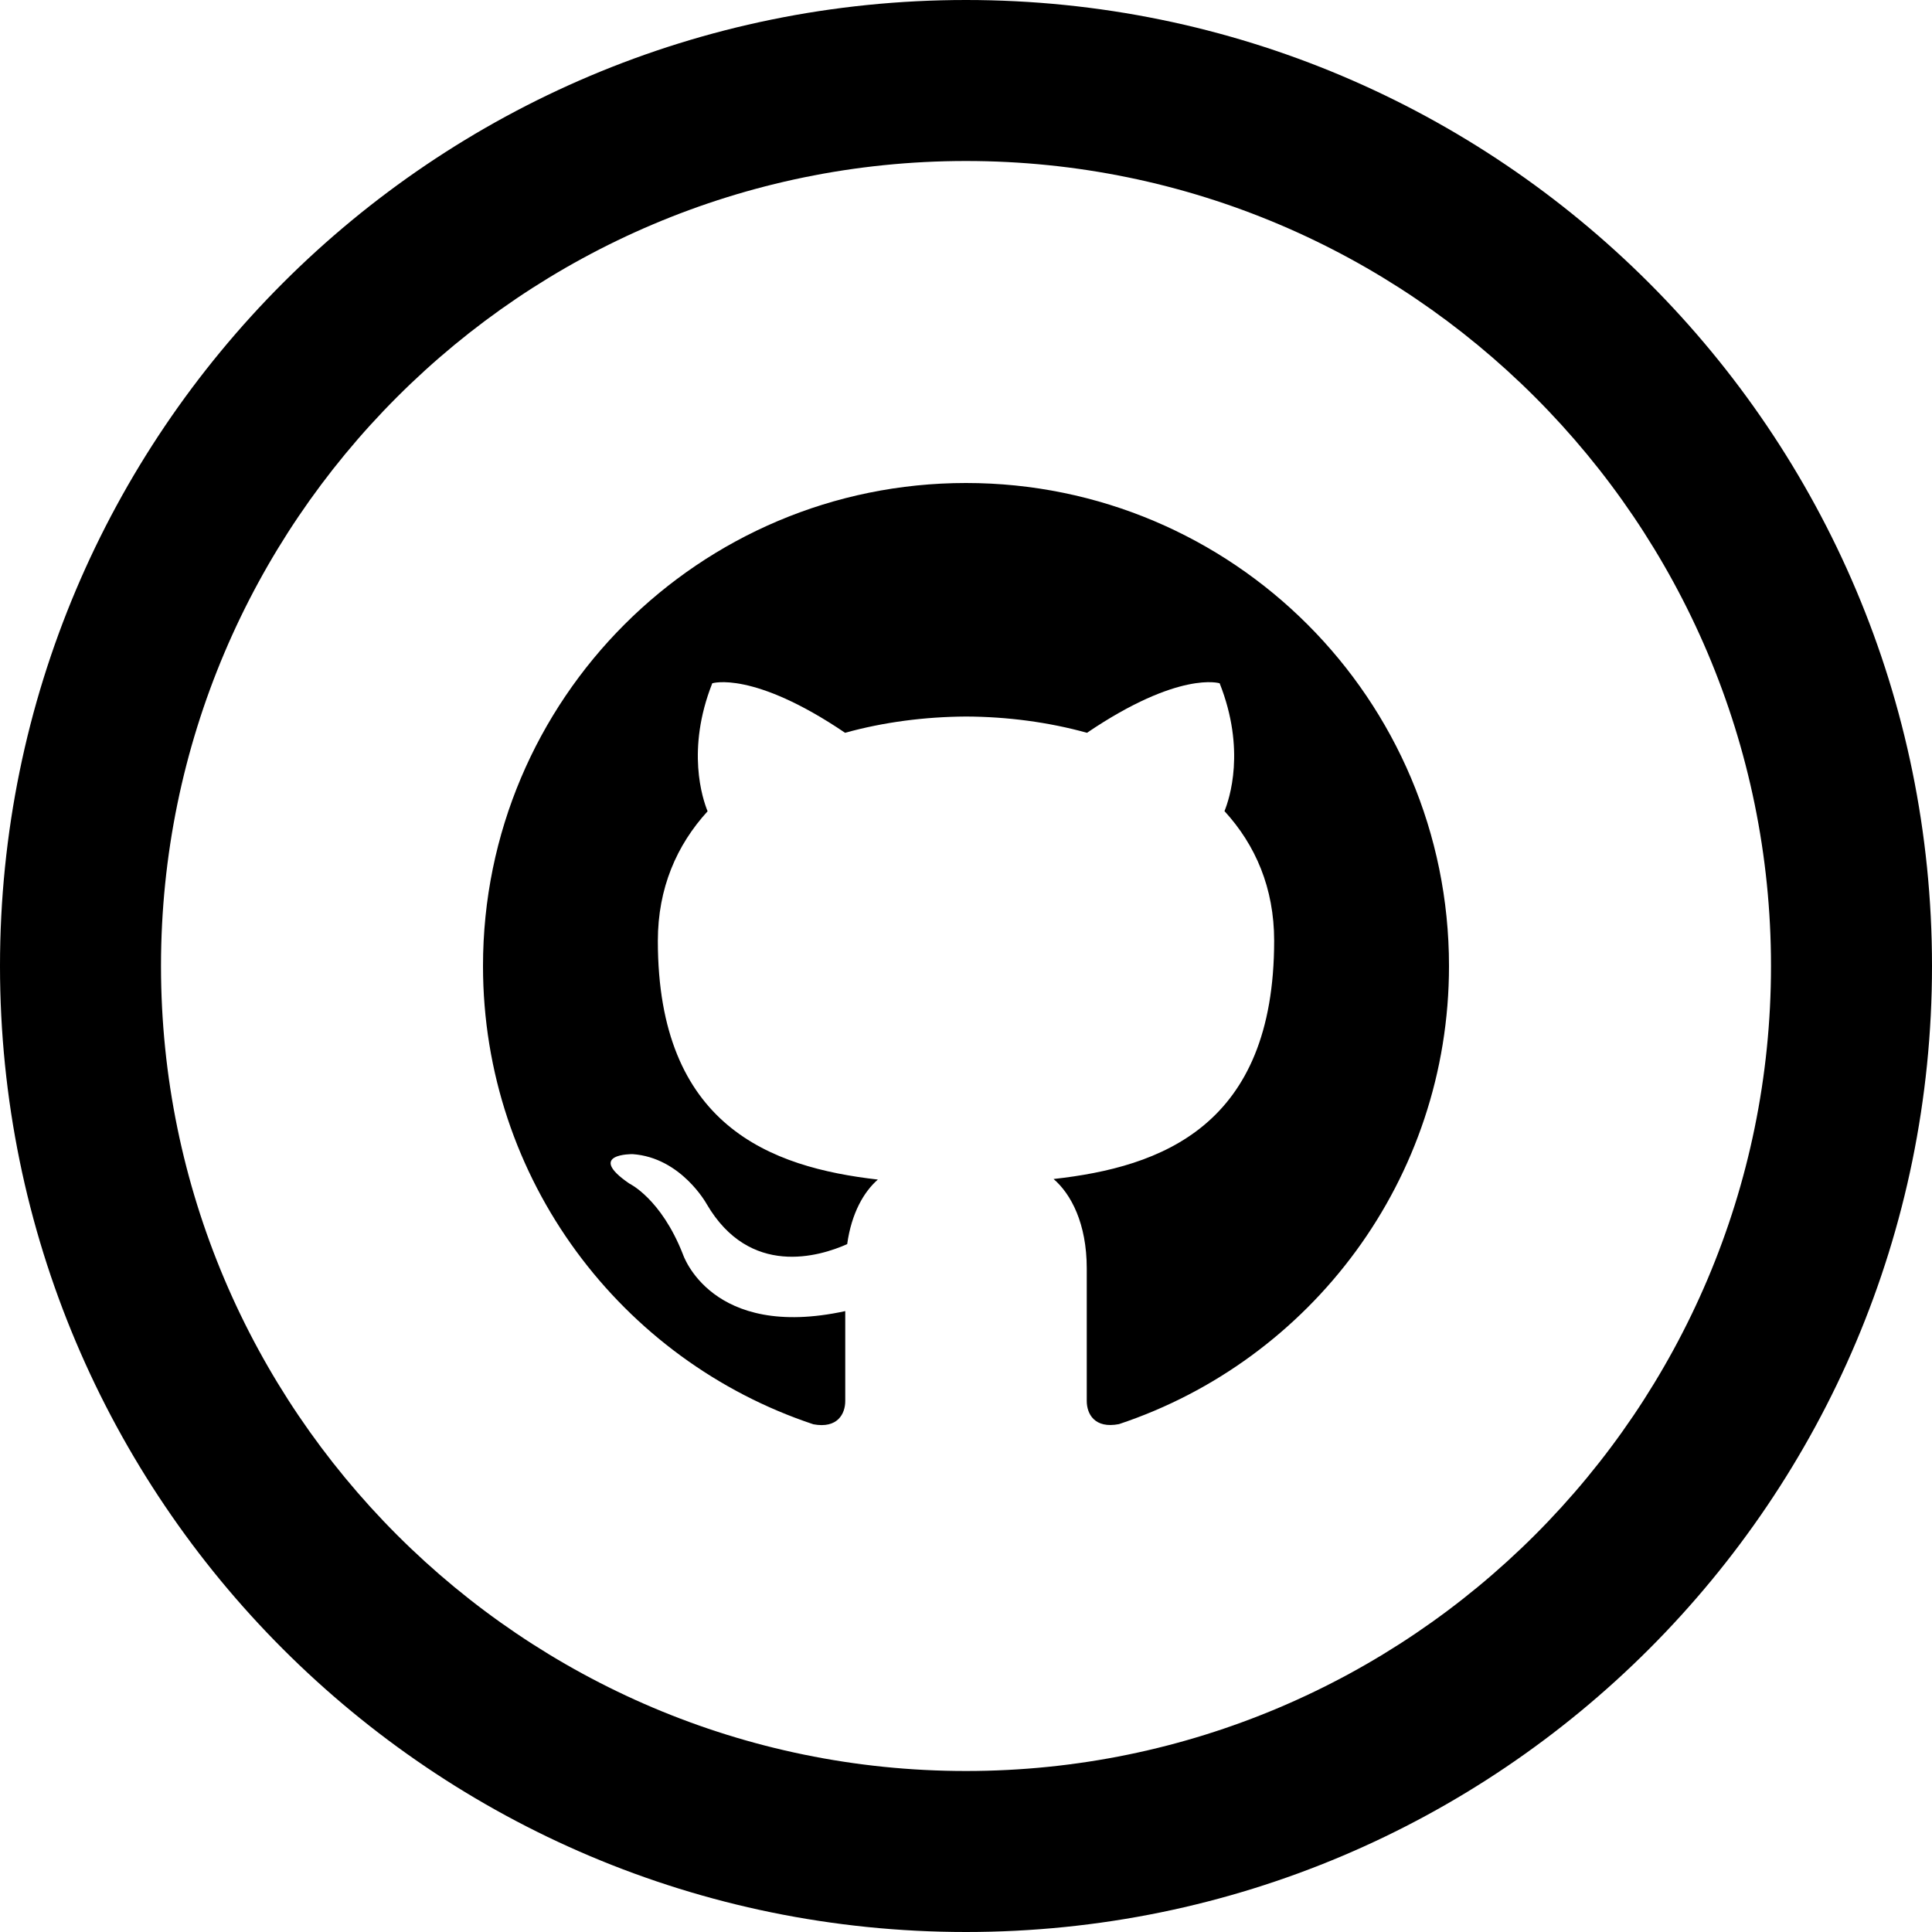
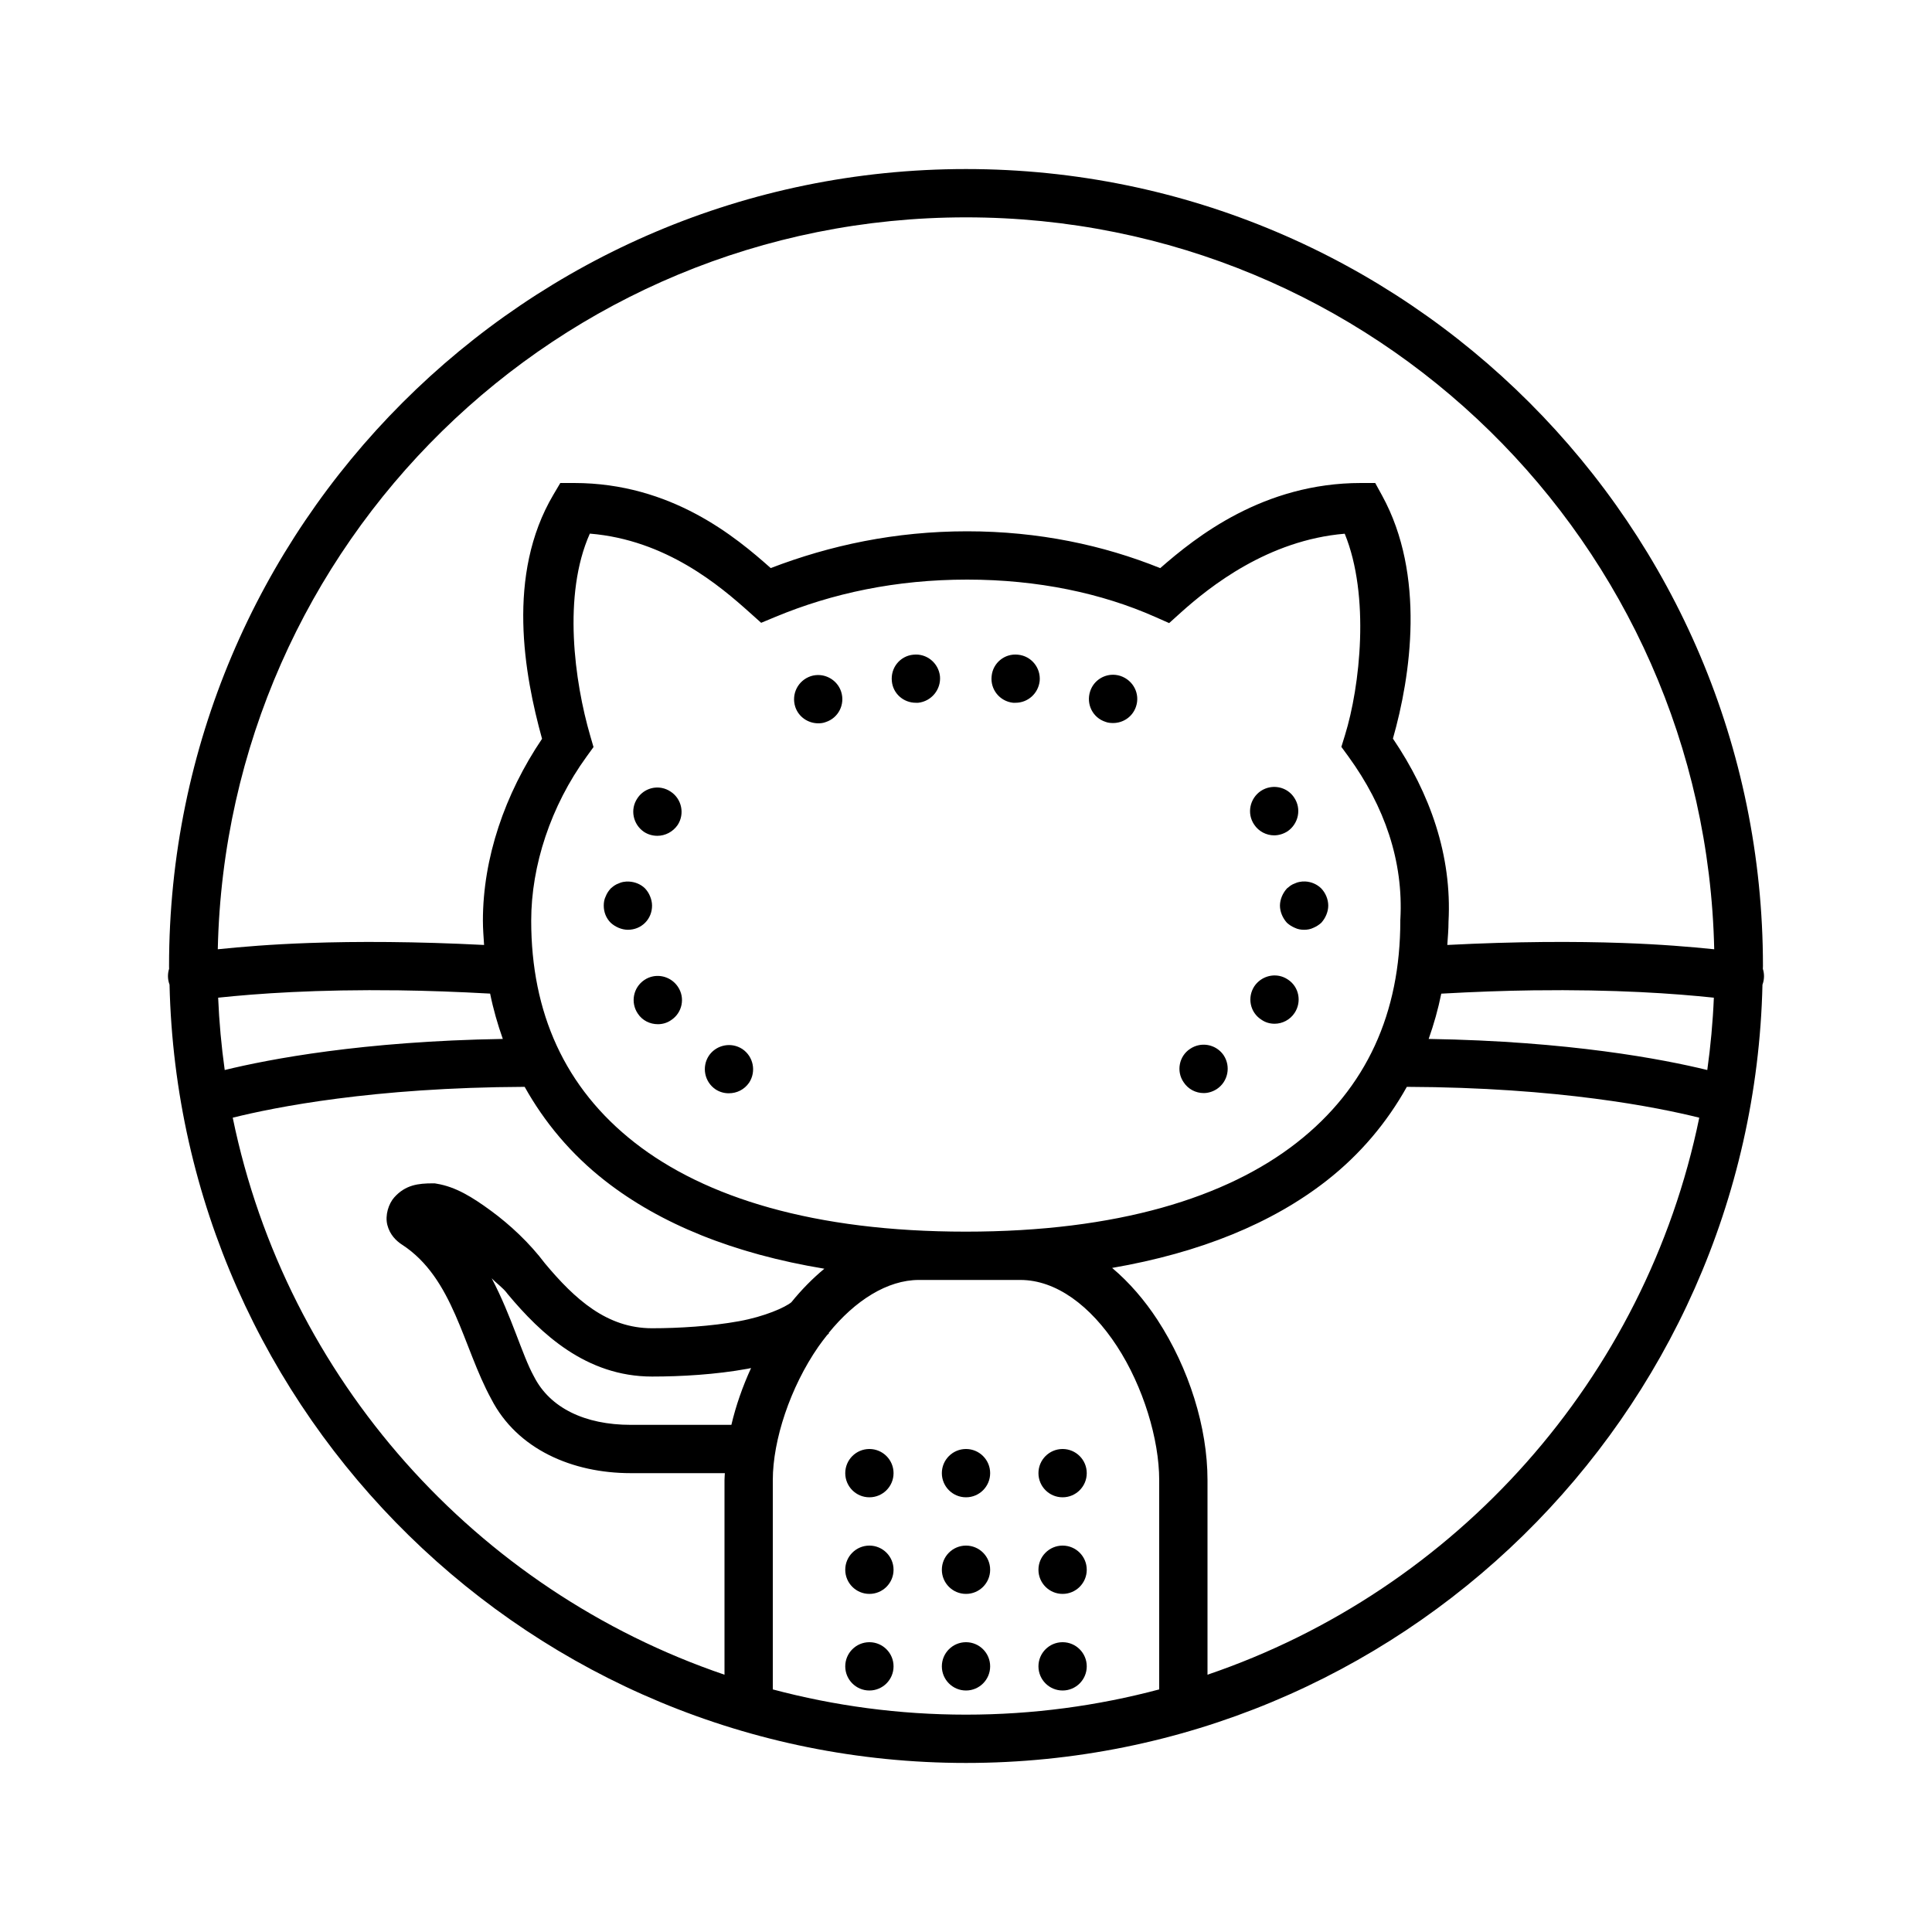
- <svg xmlns="http://www.w3.org/2000/svg" width="24" height="24" viewBox="0 0 24 24">
-   <path d="M12 2c5.514 0 10 4.486 10 10s-4.486 10-10 10-10-4.486-10-10 4.486-10 10-10zm0-2c-6.627 0-12 5.373-12 12s5.373 12 12 12 12-5.373 12-12-5.373-12-12-12zm0 6c-3.313 0-6 2.686-6 6 0 2.651 1.719 4.9 4.104 5.693.3.056.396-.13.396-.289v-1.117c-1.669.363-2.017-.707-2.017-.707-.272-.693-.666-.878-.666-.878-.544-.373.041-.365.041-.365.603.042.92.619.92.619.535.917 1.403.652 1.746.499.054-.388.209-.652.381-.802-1.333-.152-2.733-.667-2.733-2.965 0-.655.234-1.19.618-1.61-.062-.153-.268-.764.058-1.59 0 0 .504-.161 1.65.615.479-.133.992-.199 1.502-.202.51.002 1.023.069 1.503.202 1.146-.776 1.648-.615 1.648-.615.327.826.121 1.437.06 1.588.385.42.617.955.617 1.61 0 2.305-1.404 2.812-2.74 2.96.216.186.412.551.412 1.111v1.646c0 .16.096.347.4.288 2.383-.793 4.1-3.041 4.1-5.691 0-3.314-2.687-6-6-6z" />
+ <svg xmlns="http://www.w3.org/2000/svg" fill="#000000" viewBox="0 0 80 80" width="80px" height="80px">
+   <path d="M 40 7 C 21.786 7 7 21.786 7 40 C 7 40.039 7.002 40.077 7.002 40.115 A 1 1 0 0 0 7.02 40.771 C 7.431 58.628 22.045 73 40 73 C 57.954 73 72.568 58.629 72.98 40.773 A 1 1 0 0 0 72.996 40.117 C 72.996 40.078 73 40.039 73 40 C 73 21.786 58.214 7 40 7 z M 40 9 C 56.9 9 70.613 22.496 70.982 39.307 C 69.982 39.205 68.787 39.103 67.193 39.047 C 65.217 38.977 62.77 38.982 59.93 39.129 C 59.95 38.808 59.98 38.491 59.98 38.164 C 60.127 35.423 59.215 32.852 57.678 30.584 C 58.417 27.991 59.037 23.813 57.23 20.52 L 56.945 20 L 56.354 20 C 52.32 20 49.525 22.228 48.043 23.525 C 45.689 22.575 43.008 22 40.045 22 C 37.074 22 34.374 22.578 31.914 23.523 C 30.478 22.247 27.805 20 23.771 20 L 23.201 20 L 22.91 20.492 C 20.955 23.803 21.71 27.936 22.445 30.592 C 20.898 32.886 19.996 35.535 19.996 38.123 C 19.996 38.464 20.024 38.795 20.045 39.129 C 17.215 38.984 14.777 38.977 12.807 39.047 C 11.213 39.103 10.018 39.205 9.018 39.307 C 9.387 22.496 23.1 9 40 9 z M 24.424 22.096 C 27.582 22.354 29.814 24.261 31.049 25.369 L 31.518 25.789 L 32.1 25.547 C 34.464 24.563 37.105 24 40.045 24 C 42.985 24 45.623 24.567 47.82 25.539 L 48.412 25.801 L 48.893 25.367 C 50.092 24.29 52.504 22.366 55.682 22.1 C 56.735 24.671 56.318 28.421 55.691 30.447 L 55.543 30.926 L 55.838 31.33 C 57.335 33.393 58.118 35.665 57.986 38.068 L 57.984 38.096 L 57.984 38.123 C 57.984 41.931 56.599 45.048 53.693 47.318 C 50.788 49.588 46.269 51 39.99 51 C 33.711 51 29.193 49.588 26.287 47.318 C 23.382 45.048 21.996 41.931 21.996 38.123 C 21.996 35.846 22.804 33.376 24.289 31.33 L 24.576 30.934 L 24.439 30.463 C 23.79 28.231 23.289 24.636 24.424 22.096 z M 37.82 27.109 C 37.27 27.16 36.87 27.65 36.93 28.211 C 36.979 28.721 37.411 29.1 37.922 29.1 L 38.021 29.1 C 38.57 29.04 38.972 28.55 38.922 28 C 38.861 27.45 38.371 27.049 37.82 27.109 z M 42.15 27.109 C 41.6 27.05 41.111 27.45 41.061 28 C 41.001 28.55 41.398 29.04 41.949 29.1 C 41.989 29.1 42.021 29.101 42.051 29.1 C 42.561 29.1 42.991 28.719 43.051 28.199 C 43.101 27.648 42.701 27.16 42.15 27.109 z M 46.006 27.943 C 45.618 27.975 45.266 28.233 45.139 28.631 C 44.969 29.162 45.249 29.721 45.779 29.891 C 45.879 29.931 45.99 29.938 46.09 29.939 C 46.51 29.939 46.898 29.68 47.039 29.26 C 47.218 28.729 46.928 28.17 46.398 27.99 C 46.268 27.947 46.135 27.933 46.006 27.943 z M 33.963 27.955 C 33.834 27.944 33.701 27.957 33.57 28 C 33.04 28.18 32.76 28.741 32.93 29.27 C 33.069 29.689 33.461 29.95 33.881 29.951 C 33.981 29.951 34.089 29.94 34.189 29.9 C 34.72 29.73 35 29.162 34.83 28.641 C 34.703 28.251 34.351 27.989 33.963 27.955 z M 52.578 32.602 C 52.451 32.625 52.326 32.675 52.211 32.75 C 51.751 33.06 51.62 33.681 51.93 34.141 C 52.12 34.431 52.44 34.59 52.76 34.59 C 52.951 34.59 53.148 34.53 53.318 34.42 C 53.769 34.109 53.9 33.489 53.59 33.029 C 53.365 32.684 52.961 32.53 52.578 32.602 z M 27.402 32.627 C 27.02 32.554 26.616 32.714 26.391 33.059 C 26.081 33.519 26.21 34.138 26.67 34.449 C 26.84 34.559 27.031 34.609 27.221 34.609 C 27.541 34.609 27.861 34.45 28.061 34.16 C 28.361 33.7 28.23 33.079 27.77 32.779 C 27.655 32.702 27.53 32.651 27.402 32.627 z M 54.049 36.5 C 53.966 36.496 53.883 36.502 53.801 36.52 C 53.741 36.531 53.679 36.55 53.619 36.58 C 53.558 36.6 53.5 36.63 53.439 36.67 C 53.39 36.71 53.339 36.749 53.289 36.789 C 53.199 36.889 53.13 36.999 53.08 37.119 C 53.03 37.239 53 37.37 53 37.5 C 53 37.63 53.03 37.761 53.08 37.881 C 53.13 38.001 53.199 38.11 53.289 38.211 C 53.389 38.301 53.499 38.37 53.619 38.42 C 53.739 38.479 53.87 38.5 54 38.5 C 54.13 38.5 54.261 38.479 54.381 38.42 C 54.501 38.37 54.61 38.301 54.711 38.211 C 54.801 38.11 54.87 38.001 54.92 37.881 C 54.97 37.761 55 37.63 55 37.5 C 55 37.24 54.891 36.978 54.711 36.789 C 54.538 36.616 54.297 36.512 54.049 36.5 z M 26.049 36.504 C 25.966 36.499 25.883 36.505 25.801 36.52 C 25.741 36.531 25.679 36.55 25.619 36.58 C 25.558 36.6 25.5 36.63 25.439 36.67 C 25.39 36.7 25.339 36.749 25.289 36.789 C 25.199 36.889 25.13 36.989 25.08 37.119 C 25.02 37.239 25 37.37 25 37.5 C 25 37.77 25.099 38.021 25.289 38.211 C 25.389 38.301 25.499 38.37 25.619 38.42 C 25.739 38.47 25.87 38.5 26 38.5 C 26.27 38.5 26.521 38.4 26.711 38.211 C 26.9 38.021 27 37.77 27 37.5 C 27 37.37 26.97 37.239 26.92 37.119 C 26.87 36.989 26.801 36.889 26.711 36.789 C 26.538 36.616 26.297 36.518 26.049 36.504 z M 52.963 40.408 C 52.58 40.336 52.173 40.495 51.939 40.84 C 51.639 41.3 51.759 41.921 52.229 42.221 C 52.399 42.341 52.589 42.391 52.779 42.391 C 53.098 42.391 53.42 42.229 53.609 41.939 C 53.91 41.479 53.79 40.861 53.33 40.561 C 53.215 40.483 53.091 40.432 52.963 40.408 z M 27.047 40.428 C 26.919 40.452 26.795 40.502 26.68 40.58 C 26.22 40.89 26.099 41.511 26.41 41.971 C 26.6 42.261 26.919 42.41 27.24 42.41 C 27.43 42.41 27.621 42.359 27.791 42.24 C 28.251 41.939 28.381 41.319 28.07 40.859 C 27.838 40.514 27.43 40.355 27.047 40.428 z M 16.523 41.008 C 17.677 41.023 18.948 41.068 20.295 41.143 C 20.425 41.787 20.605 42.411 20.82 43.02 C 15.008 43.115 11.141 43.859 9.305 44.307 C 9.168 43.323 9.075 42.324 9.033 41.312 C 10.65 41.141 13.1 40.964 16.523 41.008 z M 63.477 41.008 C 66.9 40.964 69.35 41.141 70.967 41.312 C 70.925 42.324 70.832 43.323 70.695 44.307 C 68.857 43.858 64.982 43.114 59.158 43.02 C 59.373 42.412 59.55 41.788 59.68 41.145 C 61.036 41.069 62.316 41.023 63.477 41.008 z M 49.648 43.277 C 49.521 43.302 49.396 43.352 49.281 43.43 C 48.82 43.73 48.7 44.361 49.01 44.811 C 49.2 45.101 49.511 45.261 49.842 45.262 C 50.033 45.262 50.221 45.202 50.391 45.092 C 50.851 44.782 50.972 44.161 50.672 43.701 C 50.439 43.356 50.031 43.202 49.648 43.277 z M 30.373 43.291 C 29.99 43.22 29.583 43.374 29.35 43.719 C 29.05 44.179 29.171 44.799 29.631 45.109 C 29.801 45.22 29.99 45.271 30.18 45.27 C 30.51 45.27 30.82 45.12 31.02 44.83 C 31.32 44.37 31.2 43.75 30.74 43.439 C 30.625 43.364 30.501 43.315 30.373 43.291 z M 21.725 45.004 C 22.545 46.471 23.644 47.791 25.057 48.895 C 27.343 50.681 30.382 51.914 34.135 52.535 C 33.64 52.944 33.181 53.414 32.768 53.924 C 32.512 54.136 31.666 54.515 30.598 54.709 C 29.453 54.917 28.103 55 27 55 C 25.13 55 23.806 53.799 22.568 52.318 C 21.922 51.461 21.121 50.718 20.344 50.146 C 19.552 49.565 18.869 49.143 18.08 49.014 L 18 49 L 17.918 49 C 17.323 49 16.791 49.06 16.326 49.58 C 16.094 49.84 15.936 50.317 16.039 50.723 C 16.143 51.129 16.404 51.38 16.65 51.541 L 16.652 51.541 C 18.787 52.935 19.16 55.767 20.34 57.926 C 21.41 60.012 23.701 61 26.117 61 L 30.014 61 C 30.011 61.095 30 61.191 30 61.285 L 30 69.346 C 19.711 65.845 11.859 57.099 9.637 46.281 C 11.364 45.851 15.441 45.029 21.725 45.004 z M 58.254 45.004 C 64.55 45.027 68.634 45.851 70.363 46.281 C 68.141 57.099 60.289 65.845 50 69.346 L 50 61.285 C 50 59.11 49.237 56.661 47.926 54.65 C 47.401 53.846 46.769 53.107 46.051 52.502 C 49.71 51.87 52.679 50.648 54.924 48.895 C 56.336 47.791 57.434 46.471 58.254 45.004 z M 20.359 52.93 C 20.57 53.152 20.826 53.321 21 53.555 L 21.016 53.578 L 21.035 53.6 C 22.388 55.217 24.266 57 27 57 C 28.199 57 29.635 56.918 30.955 56.678 C 31.004 56.669 31.051 56.658 31.1 56.648 C 30.748 57.416 30.471 58.207 30.285 59 L 26.117 59 C 24.22 59 22.776 58.299 22.117 57.01 L 22.109 56.996 L 22.102 56.982 C 21.619 56.106 21.19 54.508 20.359 52.93 z M 38.051 53 L 42.25 53 C 43.736 53 45.161 54.074 46.25 55.742 C 47.339 57.411 48 59.603 48 61.285 L 48 69.955 C 45.448 70.634 42.767 71 40 71 C 37.233 71 34.552 70.634 32 69.955 L 32 61.285 C 32 59.629 32.724 57.44 33.885 55.766 C 34 55.6 34.121 55.445 34.242 55.291 C 34.27 55.262 34.301 55.237 34.328 55.207 L 34.314 55.195 C 35.407 53.849 36.742 53 38.051 53 z M 36 60 A 1 1 0 0 0 35 61 A 1 1 0 0 0 36 62 A 1 1 0 0 0 37 61 A 1 1 0 0 0 36 60 z M 40 60 A 1 1 0 0 0 39 61 A 1 1 0 0 0 40 62 A 1 1 0 0 0 41 61 A 1 1 0 0 0 40 60 z M 44 60 A 1 1 0 0 0 43 61 A 1 1 0 0 0 44 62 A 1 1 0 0 0 45 61 A 1 1 0 0 0 44 60 z M 36 64 A 1 1 0 0 0 35 65 A 1 1 0 0 0 36 66 A 1 1 0 0 0 37 65 A 1 1 0 0 0 36 64 z M 40 64 A 1 1 0 0 0 39 65 A 1 1 0 0 0 40 66 A 1 1 0 0 0 41 65 A 1 1 0 0 0 40 64 z M 44 64 A 1 1 0 0 0 43 65 A 1 1 0 0 0 44 66 A 1 1 0 0 0 45 65 A 1 1 0 0 0 44 64 z M 36 68 A 1 1 0 0 0 35 69 A 1 1 0 0 0 36 70 A 1 1 0 0 0 37 69 A 1 1 0 0 0 36 68 z M 40 68 A 1 1 0 0 0 39 69 A 1 1 0 0 0 40 70 A 1 1 0 0 0 41 69 A 1 1 0 0 0 40 68 z M 44 68 A 1 1 0 0 0 43 69 A 1 1 0 0 0 44 70 A 1 1 0 0 0 45 69 A 1 1 0 0 0 44 68 z" />
</svg>
